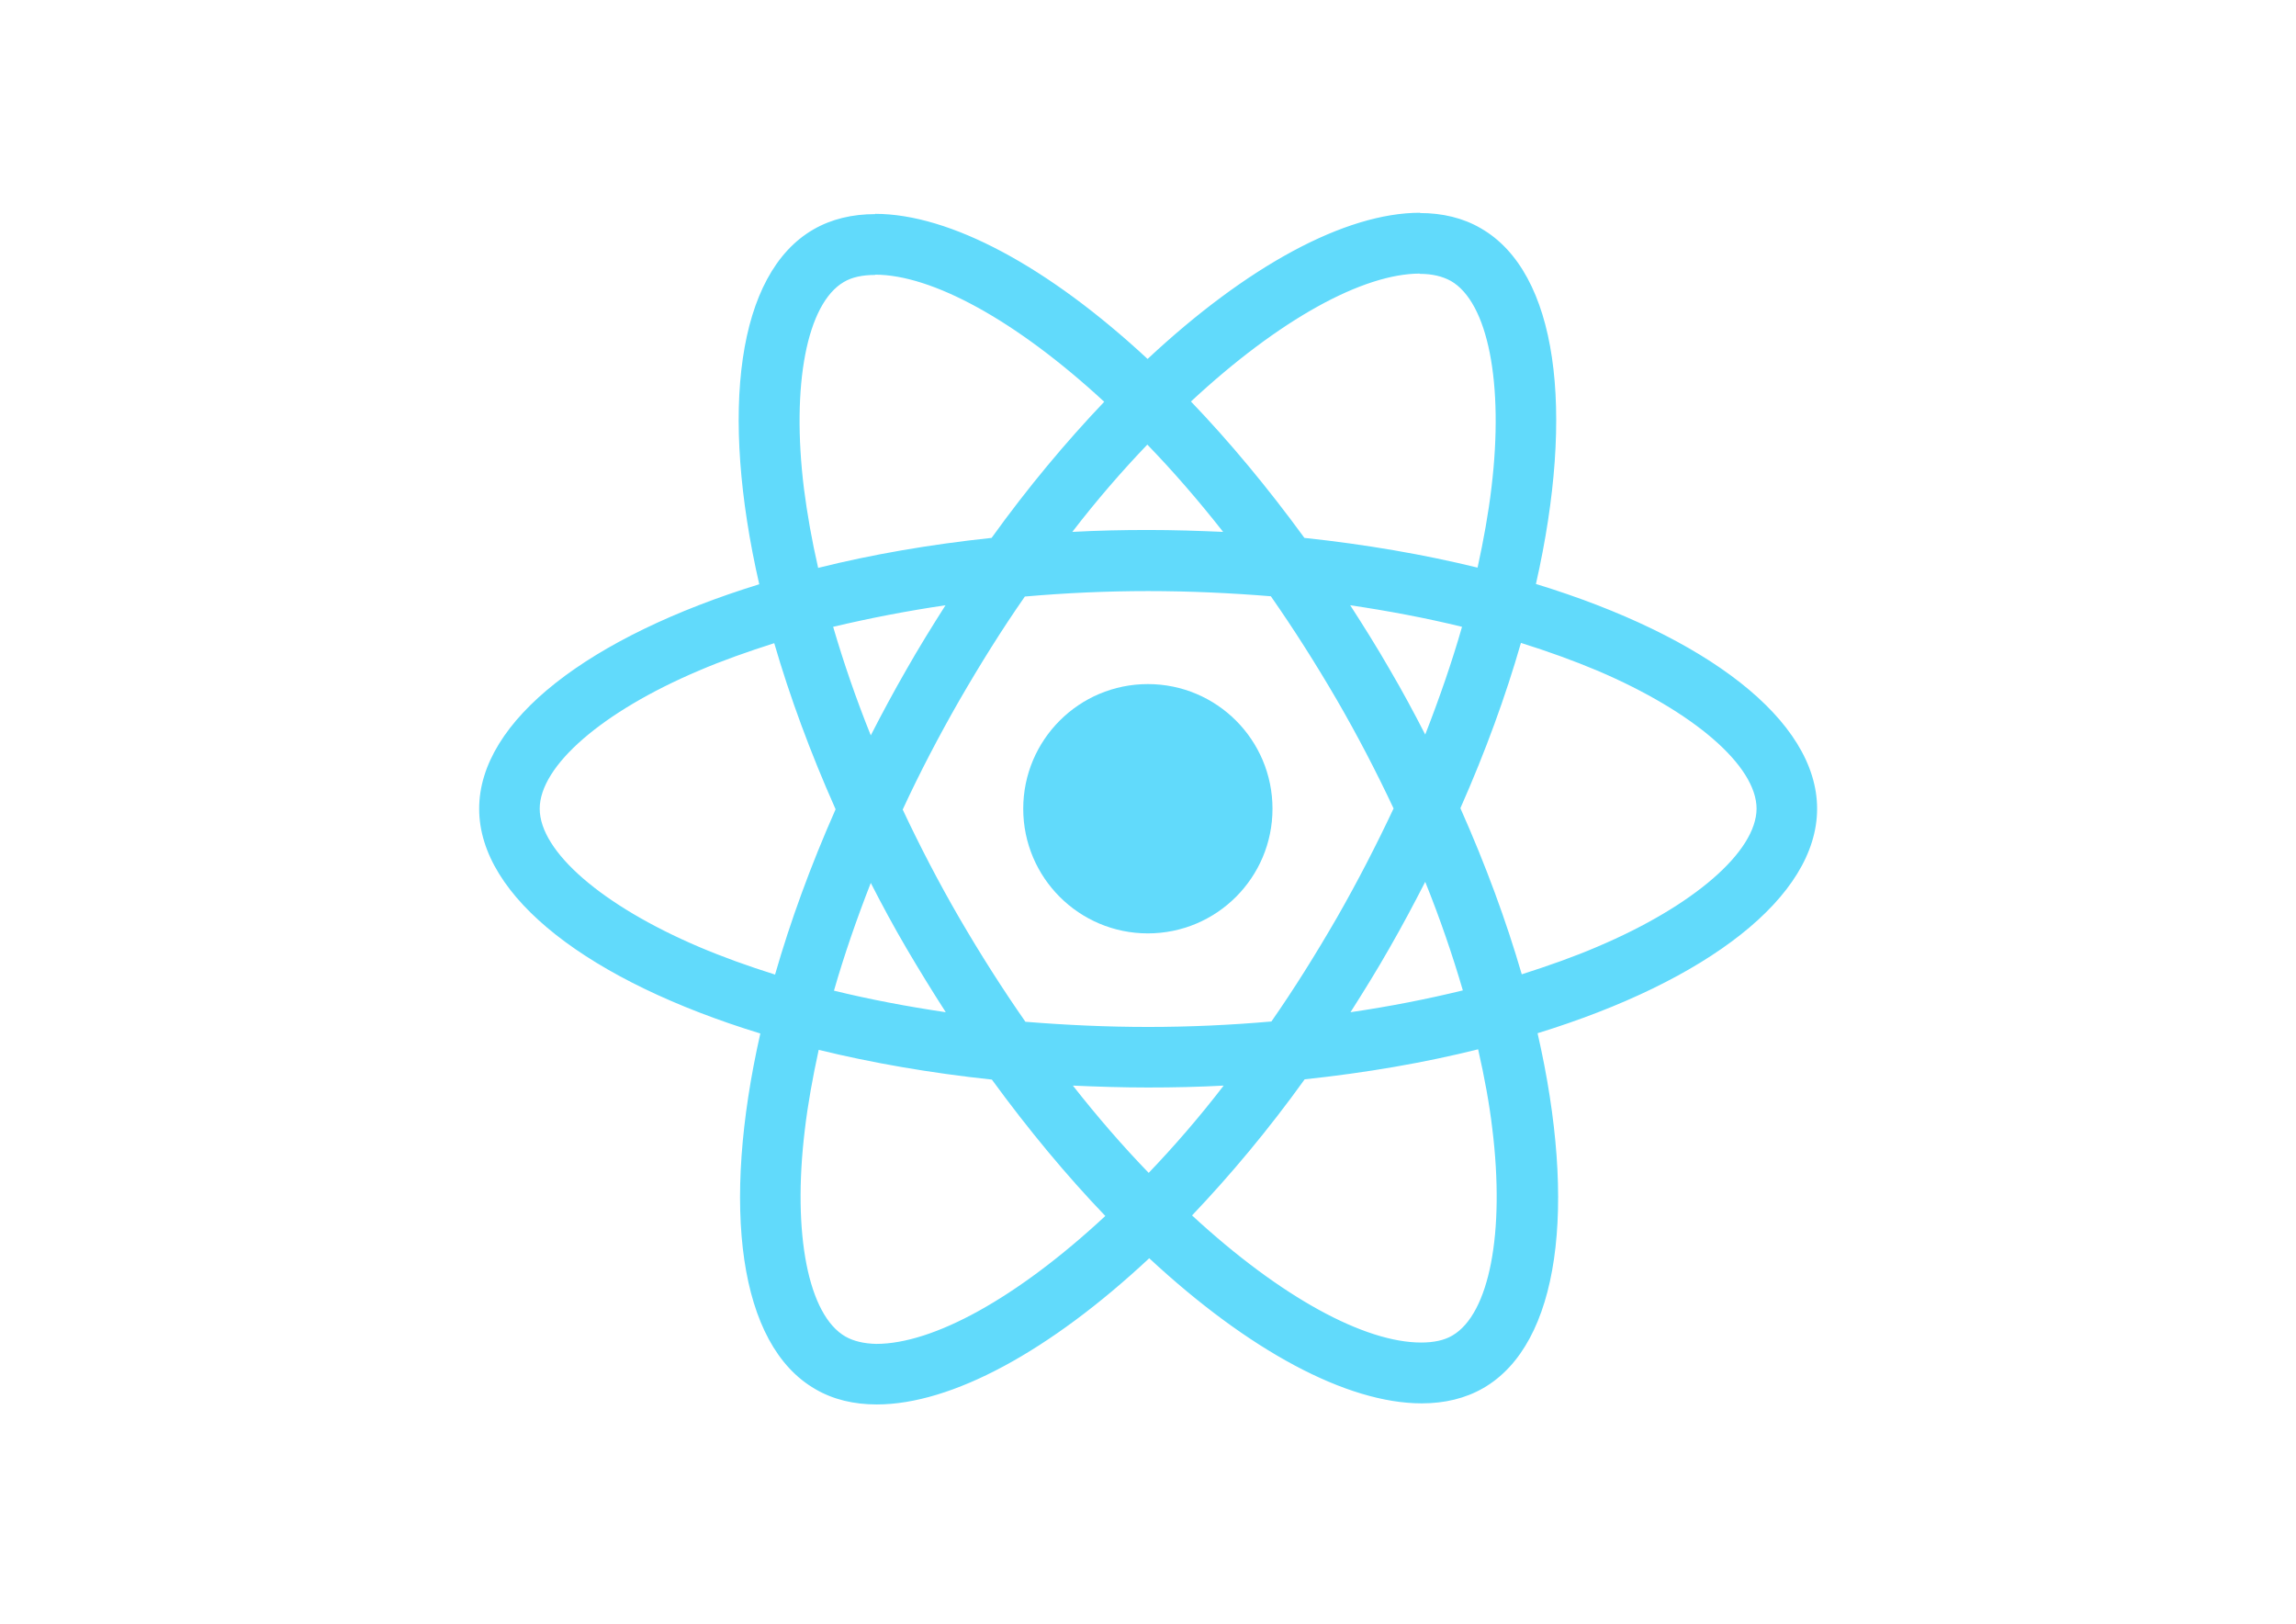
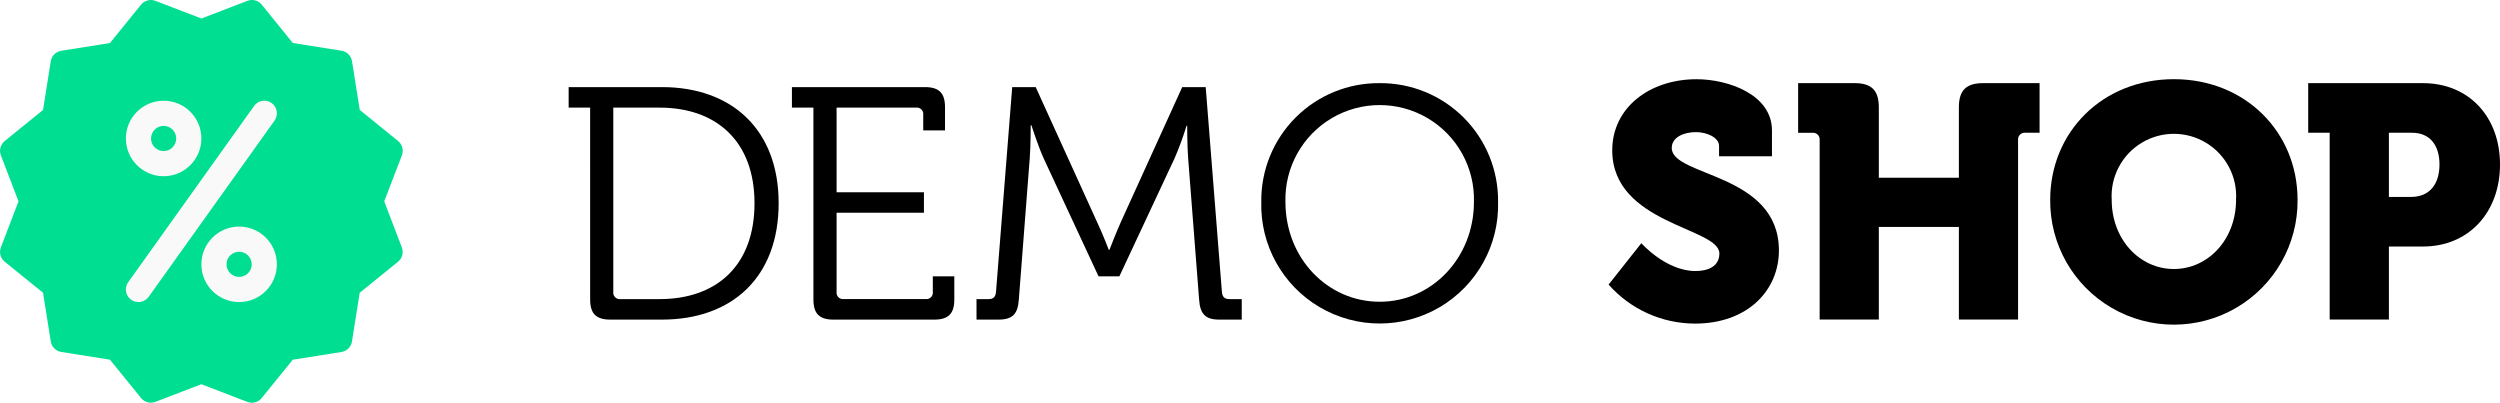
- <svg xmlns="http://www.w3.org/2000/svg" viewBox="0 0 841.9 595.3">
-   <g fill="#61DAFB">
-     <path d="M666.3 296.5c0-32.5-40.7-63.3-103.1-82.4 14.4-63.6 8-114.2-20.2-130.4-6.5-3.8-14.1-5.6-22.4-5.6v22.3c4.6 0 8.3.9 11.4 2.6 13.6 7.8 19.5 37.5 14.9 75.7-1.1 9.4-2.9 19.3-5.1 29.4-19.6-4.8-41-8.5-63.5-10.9-13.5-18.5-27.5-35.3-41.6-50 32.6-30.3 63.2-46.9 84-46.9V78c-27.5 0-63.5 19.6-99.9 53.6-36.4-33.8-72.4-53.2-99.9-53.2v22.3c20.7 0 51.4 16.5 84 46.6-14 14.7-28 31.4-41.3 49.9-22.6 2.4-44 6.1-63.6 11-2.3-10-4-19.7-5.2-29-4.7-38.2 1.1-67.9 14.6-75.8 3-1.8 6.9-2.6 11.5-2.6V78.5c-8.4 0-16 1.8-22.6 5.6-28.1 16.2-34.4 66.7-19.9 130.1-62.2 19.2-102.7 49.9-102.7 82.3 0 32.5 40.7 63.3 103.1 82.4-14.4 63.6-8 114.2 20.2 130.4 6.5 3.8 14.1 5.6 22.5 5.6 27.5 0 63.5-19.6 99.9-53.6 36.4 33.8 72.4 53.2 99.9 53.2 8.4 0 16-1.8 22.6-5.6 28.1-16.2 34.4-66.7 19.9-130.1 62-19.1 102.5-49.9 102.5-82.3zm-130.2-66.7c-3.7 12.9-8.3 26.2-13.5 39.5-4.1-8-8.4-16-13.1-24-4.6-8-9.5-15.8-14.4-23.4 14.2 2.1 27.9 4.7 41 7.9zm-45.8 106.5c-7.8 13.5-15.8 26.3-24.1 38.2-14.9 1.3-30 2-45.2 2-15.1 0-30.2-.7-45-1.9-8.3-11.9-16.4-24.6-24.2-38-7.6-13.1-14.5-26.4-20.8-39.8 6.2-13.4 13.2-26.8 20.7-39.9 7.8-13.5 15.8-26.3 24.1-38.2 14.9-1.3 30-2 45.2-2 15.1 0 30.2.7 45 1.9 8.3 11.9 16.4 24.6 24.2 38 7.6 13.1 14.5 26.4 20.8 39.8-6.3 13.4-13.2 26.8-20.7 39.9zm32.3-13c5.4 13.4 10 26.8 13.8 39.8-13.1 3.2-26.9 5.9-41.2 8 4.9-7.7 9.8-15.6 14.4-23.7 4.6-8 8.9-16.1 13-24.1zM421.2 430c-9.3-9.6-18.6-20.3-27.8-32 9 .4 18.2.7 27.5.7 9.4 0 18.7-.2 27.8-.7-9 11.7-18.3 22.4-27.5 32zm-74.4-58.9c-14.2-2.1-27.9-4.7-41-7.9 3.7-12.9 8.3-26.2 13.5-39.5 4.1 8 8.4 16 13.1 24 4.7 8 9.5 15.8 14.4 23.4zM420.7 163c9.3 9.6 18.6 20.3 27.8 32-9-.4-18.2-.7-27.5-.7-9.4 0-18.7.2-27.8.7 9-11.7 18.3-22.4 27.5-32zm-74 58.9c-4.9 7.7-9.8 15.6-14.4 23.7-4.6 8-8.9 16-13 24-5.4-13.4-10-26.8-13.8-39.8 13.1-3.1 26.9-5.8 41.2-7.9zm-90.5 125.2c-35.4-15.1-58.3-34.9-58.3-50.6 0-15.7 22.9-35.6 58.3-50.6 8.6-3.7 18-7 27.7-10.1 5.7 19.6 13.2 40 22.5 60.9-9.2 20.8-16.6 41.1-22.2 60.6-9.9-3.1-19.3-6.5-28-10.2zM310 490c-13.6-7.8-19.5-37.5-14.9-75.7 1.1-9.4 2.9-19.3 5.1-29.4 19.6 4.8 41 8.5 63.5 10.9 13.5 18.5 27.5 35.3 41.6 50-32.6 30.3-63.2 46.9-84 46.9-4.5-.1-8.3-1-11.3-2.7zm237.2-76.2c4.7 38.2-1.1 67.9-14.6 75.8-3 1.8-6.9 2.6-11.5 2.6-20.7 0-51.4-16.5-84-46.6 14-14.7 28-31.4 41.3-49.9 22.6-2.4 44-6.1 63.6-11 2.3 10.1 4.1 19.8 5.2 29.1zm38.5-66.7c-8.6 3.7-18 7-27.7 10.1-5.7-19.6-13.2-40-22.5-60.9 9.2-20.8 16.6-41.1 22.2-60.6 9.9 3.1 19.3 6.5 28.1 10.2 35.4 15.1 58.3 34.9 58.3 50.6-.1 15.7-23 35.6-58.4 50.6zM320.8 78.4z" />
-     <circle cx="420.9" cy="296.5" r="45.7" />
-     <path d="M520.5 78.1z" />
+ <svg xmlns="http://www.w3.org/2000/svg" width="260.446" height="41.958" viewBox="0 0 260.446 41.958">
+   <defs>
+     <style>.a{fill:#00de91;}.b{fill:#f9f9f9;}</style>
+   </defs>
+   <g transform="translate(0 0)">
+     <g transform="translate(59.241 8.249)">
+       <path d="M170.273,301.127h-2.239v-2.138h9.715c7.305,0,12.163,4.446,12.163,12.094,0,7.718-4.857,12.128-12.163,12.128h-5.375c-1.481,0-2.1-.621-2.1-2.1Zm3.17,19.948h4.066c5.96,0,9.888-3.514,9.888-9.991,0-6.444-3.962-9.957-9.888-9.957h-4.824v19.189A.674.674,0,0,0,173.442,321.075Z" transform="translate(-168.034 -298.164)" />
+       <path d="M188.259,301.127H186.02v-2.138h13.85c1.481,0,2.1.621,2.1,2.1V303.5H199.7v-1.619a.674.674,0,0,0-.758-.757h-8.269v8.82h9.1v2.135h-9.1v8.234a.674.674,0,0,0,.758.759h8.509a.674.674,0,0,0,.758-.759V318.7h2.24v2.413c0,1.481-.619,2.1-2.1,2.1H190.36c-1.481,0-2.1-.621-2.1-2.1Z" transform="translate(-162.76 -298.164)" />
+       <path d="M200.889,321.075h1.275c.482,0,.723-.241.758-.759l1.688-21.327h2.447l6.408,14.092c.586,1.24,1.205,2.861,1.205,2.861h.07s.621-1.62,1.172-2.861l6.408-14.092h2.447l1.688,21.327c.035.519.275.759.758.759h1.309v2.136h-2.342c-1.482,0-2-.621-2.1-2.1L222.938,306.4c-.1-1.31-.1-3.378-.1-3.378h-.069a32.537,32.537,0,0,1-1.241,3.378l-5.754,12.3H213.6l-5.72-12.3c-.551-1.207-1.274-3.445-1.274-3.445h-.07s0,2.135-.1,3.445L205.3,321.109c-.1,1.481-.621,2.1-2.1,2.1h-2.308Z" transform="translate(-158.4 -298.164)" />
+       <path d="M236.166,298.67A12.242,12.242,0,0,1,248.5,311.038a12.339,12.339,0,1,1-24.669,0A12.221,12.221,0,0,1,236.166,298.67Zm0,22.774c5.41,0,9.819-4.547,9.819-10.405a9.823,9.823,0,1,0-19.639,0C226.346,316.9,230.723,321.444,236.166,321.444Z" transform="translate(-151.673 -298.257)" />
+       <path d="M255.22,315.438s2.552,2.9,5.65,2.9c1.24,0,2.48-.449,2.48-1.826,0-2.722-11.161-3.033-11.161-10.751,0-4.444,3.891-7.406,8.784-7.406,3.274,0,7.856,1.583,7.856,5.338v2.689h-5.512v-1.07c0-.895-1.275-1.446-2.412-1.446-1.24,0-2.517.517-2.517,1.654,0,3,11.164,2.584,11.164,10.679,0,4.1-3.2,7.615-8.751,7.615a12.031,12.031,0,0,1-8.992-4.066Z" transform="translate(-143.469 -298.351)" />
+       <path d="M269.319,304.6a.689.689,0,0,0-.758-.758h-1.483V298.67h5.893c1.755,0,2.513.758,2.513,2.514v7.339h8.34v-7.339c0-1.756.758-2.514,2.514-2.514h5.892v5.168h-1.482a.689.689,0,0,0-.758.758V323.3h-6.166v-9.647h-8.34V323.3h-6.165Z" transform="translate(-138.992 -298.257)" />
+       <path d="M300.27,298.351c7.441,0,12.884,5.512,12.884,12.574a12.886,12.886,0,1,1-25.771,0C287.383,303.863,292.826,298.351,300.27,298.351Zm0,19.776c3.581,0,6.475-3.1,6.475-7.2a6.489,6.489,0,1,0-12.954,0C293.791,315.026,296.685,318.127,300.27,318.127Z" transform="translate(-133.038 -298.351)" />
+       <path d="M310.405,303.838h-2.237V298.67h11.955c4.789,0,8.027,3.515,8.027,8.476s-3.238,8.544-8.027,8.544h-3.549V323.3h-6.169Zm8.477,6.685c2,0,2.963-1.413,2.963-3.377s-.965-3.308-2.859-3.308h-2.412v6.685Z" transform="translate(-126.944 -298.257)" />
+     </g>
+     <path class="a" d="M162.254,312.952l1.84-4.8a1.311,1.311,0,0,0-.4-1.49l-3.991-3.236-.807-5.08a1.312,1.312,0,0,0-1.091-1.088l-5.078-.807-3.233-3.995a1.316,1.316,0,0,0-1.487-.4l-4.8,1.844-4.8-1.842a1.31,1.31,0,0,0-1.487.4l-3.236,3.995-5.08.807a1.314,1.314,0,0,0-1.088,1.089l-.808,5.078-3.993,3.236a1.314,1.314,0,0,0-.4,1.487l1.84,4.8-1.84,4.8a1.31,1.31,0,0,0,.4,1.487l3.993,3.233.808,5.078a1.311,1.311,0,0,0,1.088,1.091l5.08.807,3.236,3.991a1.305,1.305,0,0,0,1.49.4L143.2,332l4.8,1.842a1.328,1.328,0,0,0,.469.085,1.306,1.306,0,0,0,1.02-.488l3.233-3.991,5.078-.807a1.315,1.315,0,0,0,1.091-1.091l.807-5.078,3.991-3.233a1.307,1.307,0,0,0,.4-1.487Z" transform="translate(-122.225 -291.972)" />
+     <g transform="translate(13.111 10.49)">
+       <path class="b" d="M136.3,307.952a3.933,3.933,0,1,1,3.933-3.934A3.939,3.939,0,0,1,136.3,307.952Zm0-5.244a1.311,1.311,0,1,0,1.311,1.31A1.311,1.311,0,0,0,136.3,302.708Z" transform="translate(-132.364 -300.083)" />
+       <path class="b" d="M142.381,318.09a3.933,3.933,0,1,1,3.933-3.934A3.939,3.939,0,0,1,142.381,318.09Zm0-5.244a1.311,1.311,0,1,0,1.311,1.31A1.314,1.314,0,0,0,142.381,312.846Z" transform="translate(-130.58 -297.11)" />
+       <path class="b" d="M133.675,321.063a1.311,1.311,0,0,1-1.064-2.074l13.111-18.355a1.311,1.311,0,0,1,2.135,1.523l-13.112,18.355A1.315,1.315,0,0,1,133.675,321.063Z" transform="translate(-132.364 -300.084)" />
+     </g>
  </g>
</svg>
